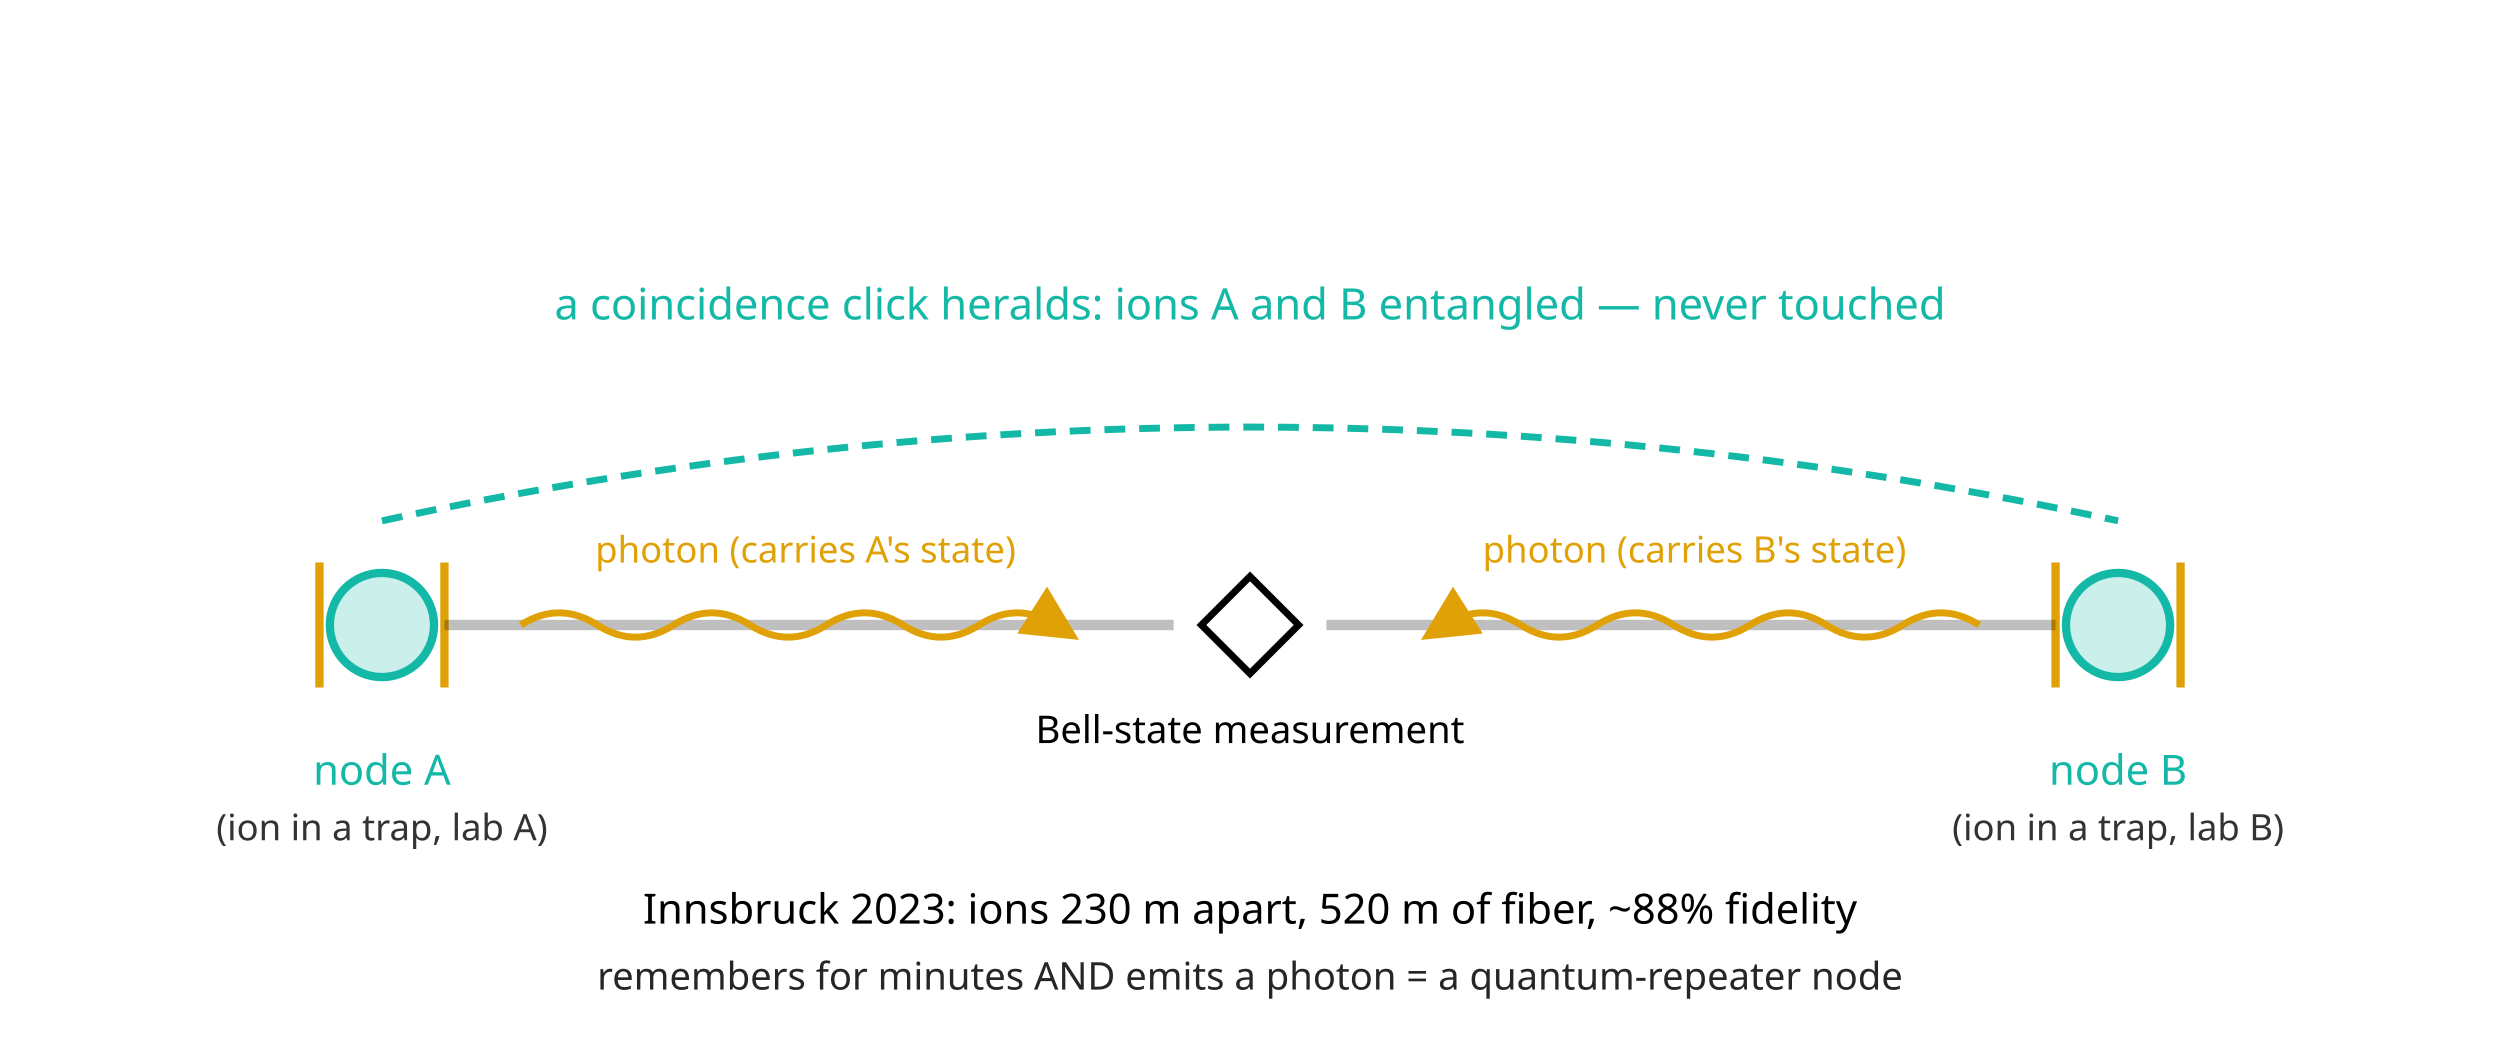
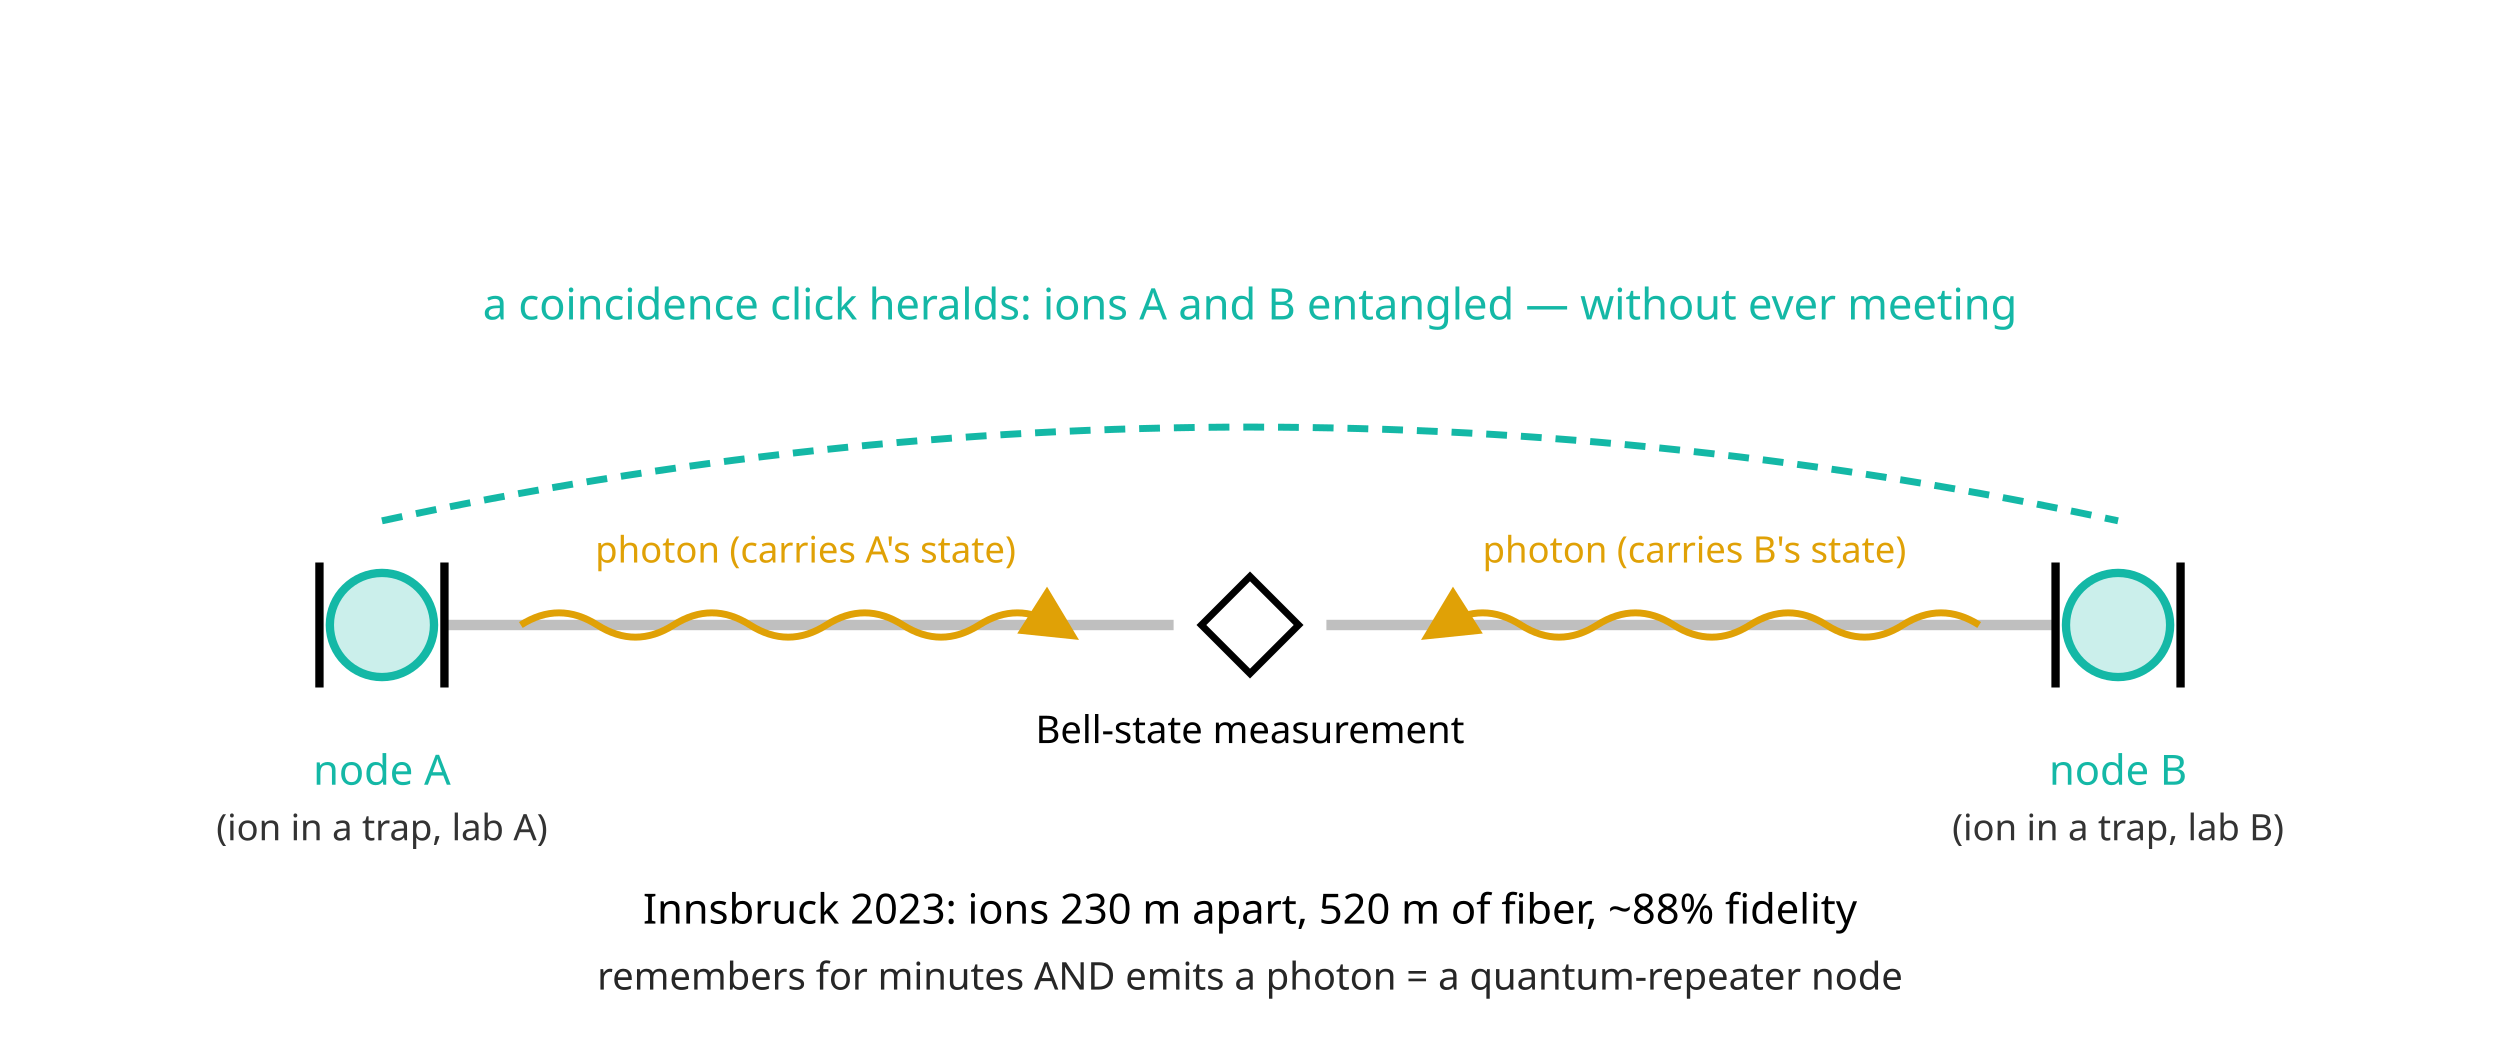
<svg xmlns="http://www.w3.org/2000/svg" viewBox="0 0 720 300" role="img" aria-label="Why an ion is a natural network node. Two ions, each in its own trap in a separate lab, each emit an optical photon entangled with their internal state. The two photons travel down optical fibers to a central beam-splitter and detectors that perform a Bell-state measurement. A coincidence click heralds entanglement between the two distant ions, which never interacted, shown as a dashed link arcing over the top. Annotations note 520 metres of fiber, ions 230 metres apart, and about 88 percent fidelity from Innsbruck in 2023." style="width:100%; height:auto; font-family:sans-serif;">
  <defs>
    <marker id="f4ph" markerWidth="8" markerHeight="8" refX="4" refY="4" orient="auto">
      <path d="M0 0 L8 4 L0 8 Z" fill="#e0a106" />
    </marker>
  </defs>
  <path d="M110 150 Q 360 96 610 150" fill="none" stroke="#14b8a6" stroke-width="2" stroke-dasharray="6 4" />
-   <text x="360" y="92" fill="#14b8a6" font-size="12.5" text-anchor="middle">a coincidence click heralds: ions A and B entangled — never touched</text>
-   <line x1="92" y1="162" x2="92" y2="198" stroke="#e0a106" stroke-width="2.4" />
-   <line x1="128" y1="162" x2="128" y2="198" stroke="#e0a106" stroke-width="2.4" />
+   <text x="360" y="92" fill="#14b8a6" font-size="12.5" text-anchor="middle">a coincidence click heralds: ions A and B entangled — without ever meeting</text>
+   <line x1="92" y1="162" x2="92" y2="198" stroke="currentColor" stroke-width="2.4" />
+   <line x1="128" y1="162" x2="128" y2="198" stroke="currentColor" stroke-width="2.4" />
  <circle cx="110" cy="180" r="15" fill="#14b8a6" fill-opacity="0.22" stroke="#14b8a6" stroke-width="2.4" />
  <text x="110" y="226" fill="#14b8a6" font-size="12" text-anchor="middle">node A</text>
  <text x="110" y="242" fill="currentColor" font-size="10.5" text-anchor="middle" opacity="0.8">(ion in a trap, lab A)</text>
-   <line x1="592" y1="162" x2="592" y2="198" stroke="#e0a106" stroke-width="2.4" />
-   <line x1="628" y1="162" x2="628" y2="198" stroke="#e0a106" stroke-width="2.4" />
+   <line x1="592" y1="162" x2="592" y2="198" stroke="currentColor" stroke-width="2.4" />
+   <line x1="628" y1="162" x2="628" y2="198" stroke="currentColor" stroke-width="2.4" />
  <circle cx="610" cy="180" r="15" fill="#14b8a6" fill-opacity="0.22" stroke="#14b8a6" stroke-width="2.4" />
  <text x="610" y="226" fill="#14b8a6" font-size="12" text-anchor="middle">node B</text>
  <text x="610" y="242" fill="currentColor" font-size="10.5" text-anchor="middle" opacity="0.8">(ion in a trap, lab B)</text>
  <line x1="128" y1="180" x2="338" y2="180" stroke="currentColor" stroke-width="3" opacity="0.25" />
  <line x1="592" y1="180" x2="382" y2="180" stroke="currentColor" stroke-width="3" opacity="0.25" />
  <path d="M150 180 q 11 -7 22 0 q 11 7 22 0 q 11 -7 22 0 q 11 7 22 0 q 11 -7 22 0 q 11 7 22 0 q 11 -7 22 0" fill="none" stroke="#e0a106" stroke-width="2" marker-end="url(#f4ph)" />
  <path d="M570 180 q -11 -7 -22 0 q -11 7 -22 0 q -11 -7 -22 0 q -11 7 -22 0 q -11 -7 -22 0 q -11 7 -22 0 q -11 -7 -22 0" fill="none" stroke="#e0a106" stroke-width="2" marker-end="url(#f4ph)" />
  <text x="232" y="162" fill="#e0a106" font-size="10.5" text-anchor="middle">photon (carries A's state)</text>
  <text x="488" y="162" fill="#e0a106" font-size="10.5" text-anchor="middle">photon (carries B's state)</text>
  <polygon points="360,166 374,180 360,194 346,180" fill="none" stroke="currentColor" stroke-width="2" />
  <text x="360" y="214" fill="currentColor" font-size="11" text-anchor="middle">Bell-state measurement</text>
  <text x="360" y="266" fill="currentColor" font-size="12" text-anchor="middle">Innsbruck 2023: ions 230 m apart, 520 m of fiber, ~88% fidelity</text>
  <text x="360" y="285" fill="currentColor" font-size="11" text-anchor="middle" opacity="0.85">remembers for minutes AND emits a photon = a quantum-repeater node</text>
</svg>
